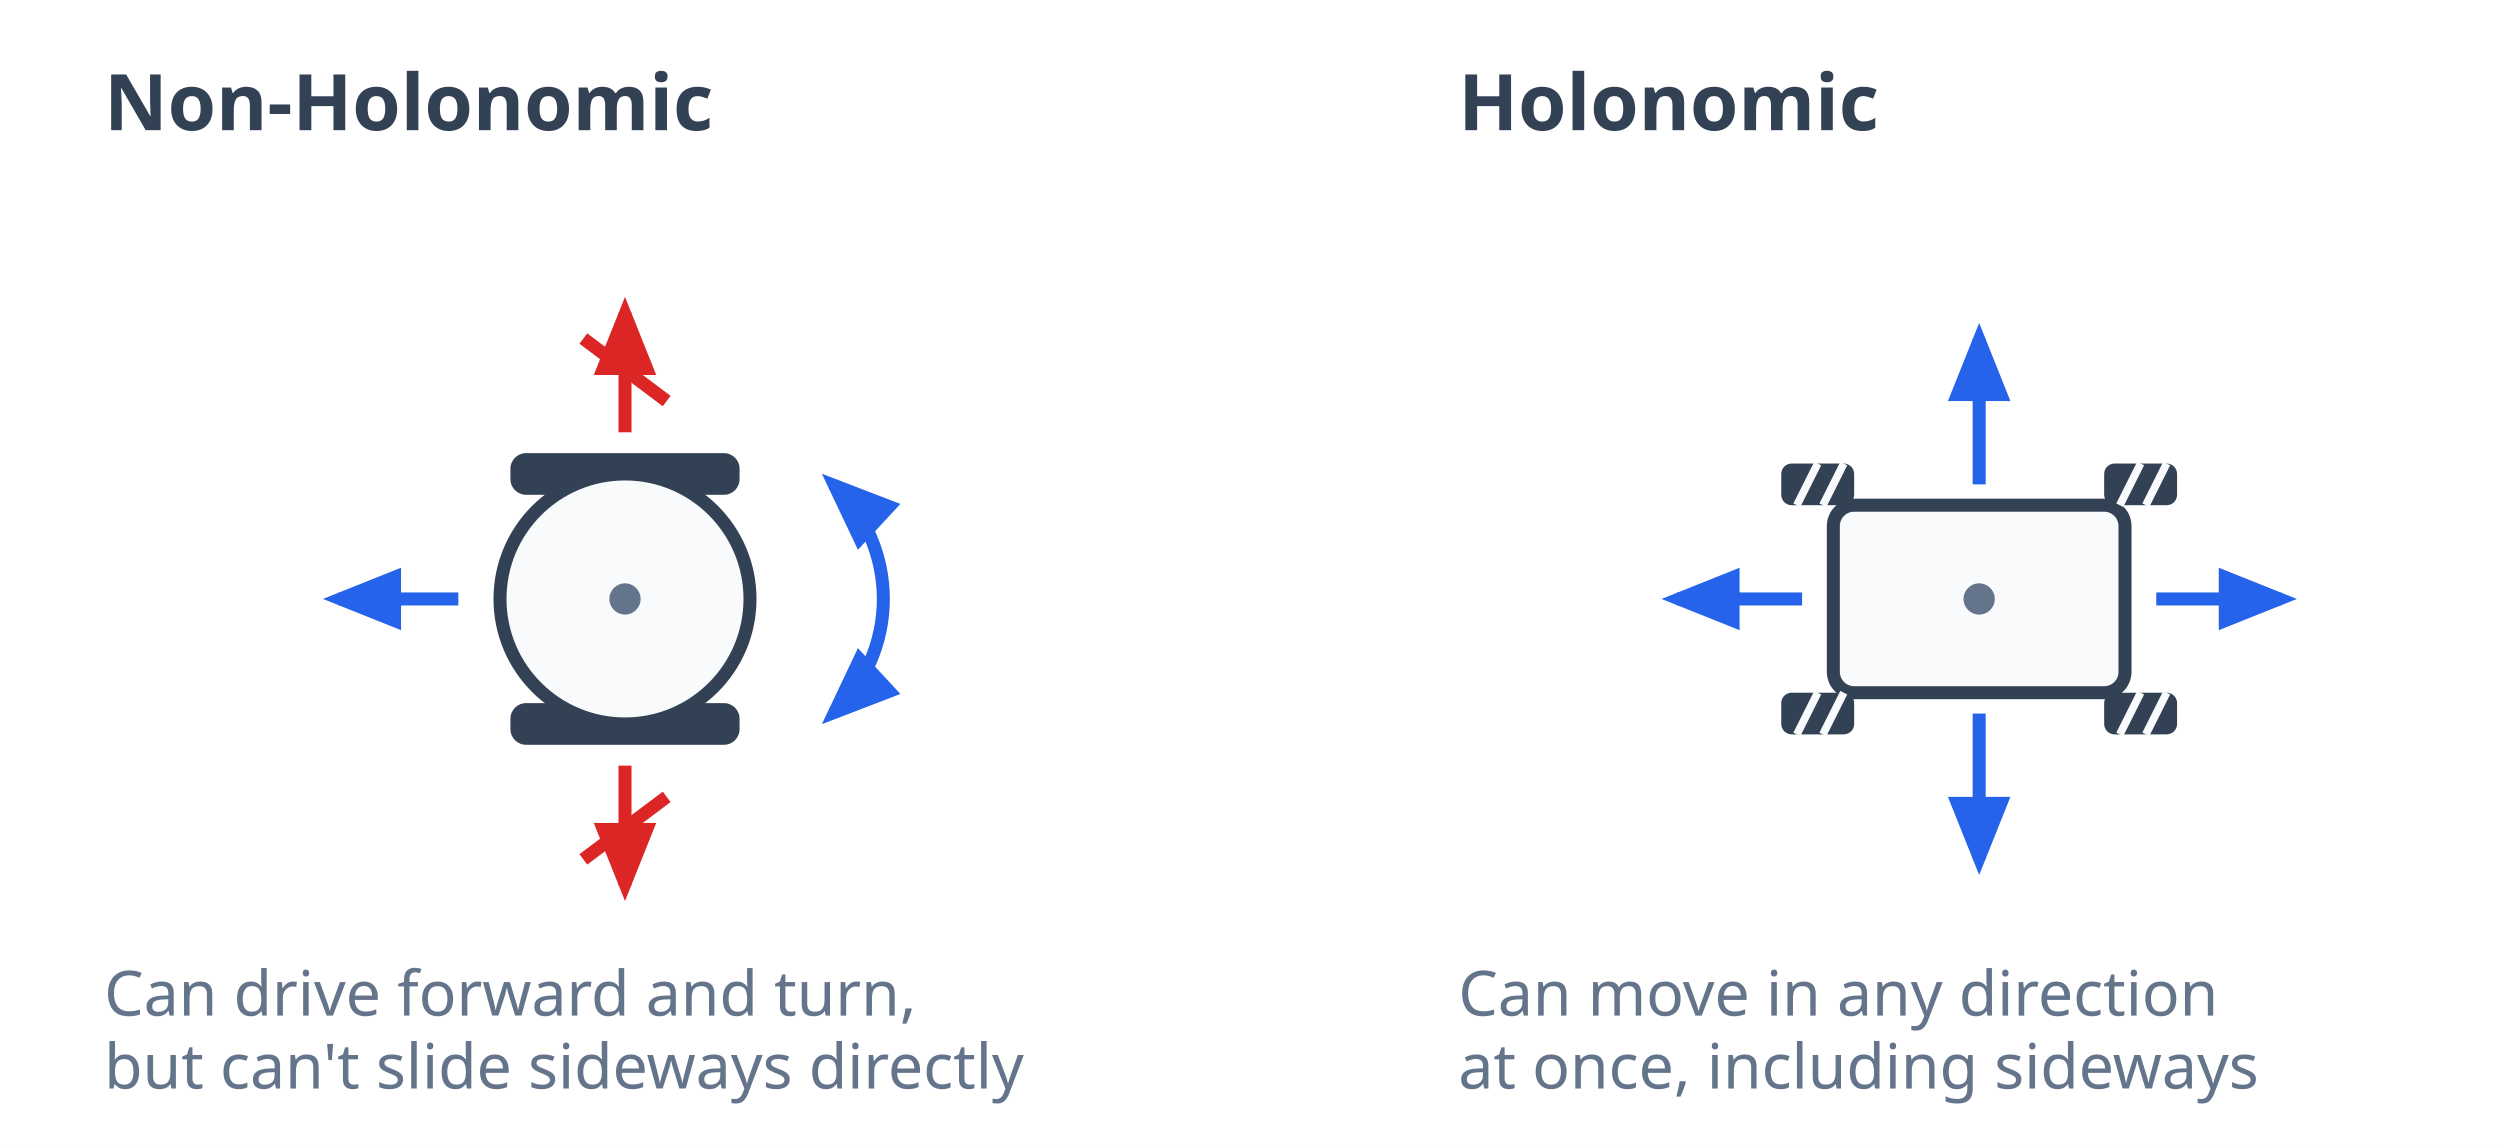
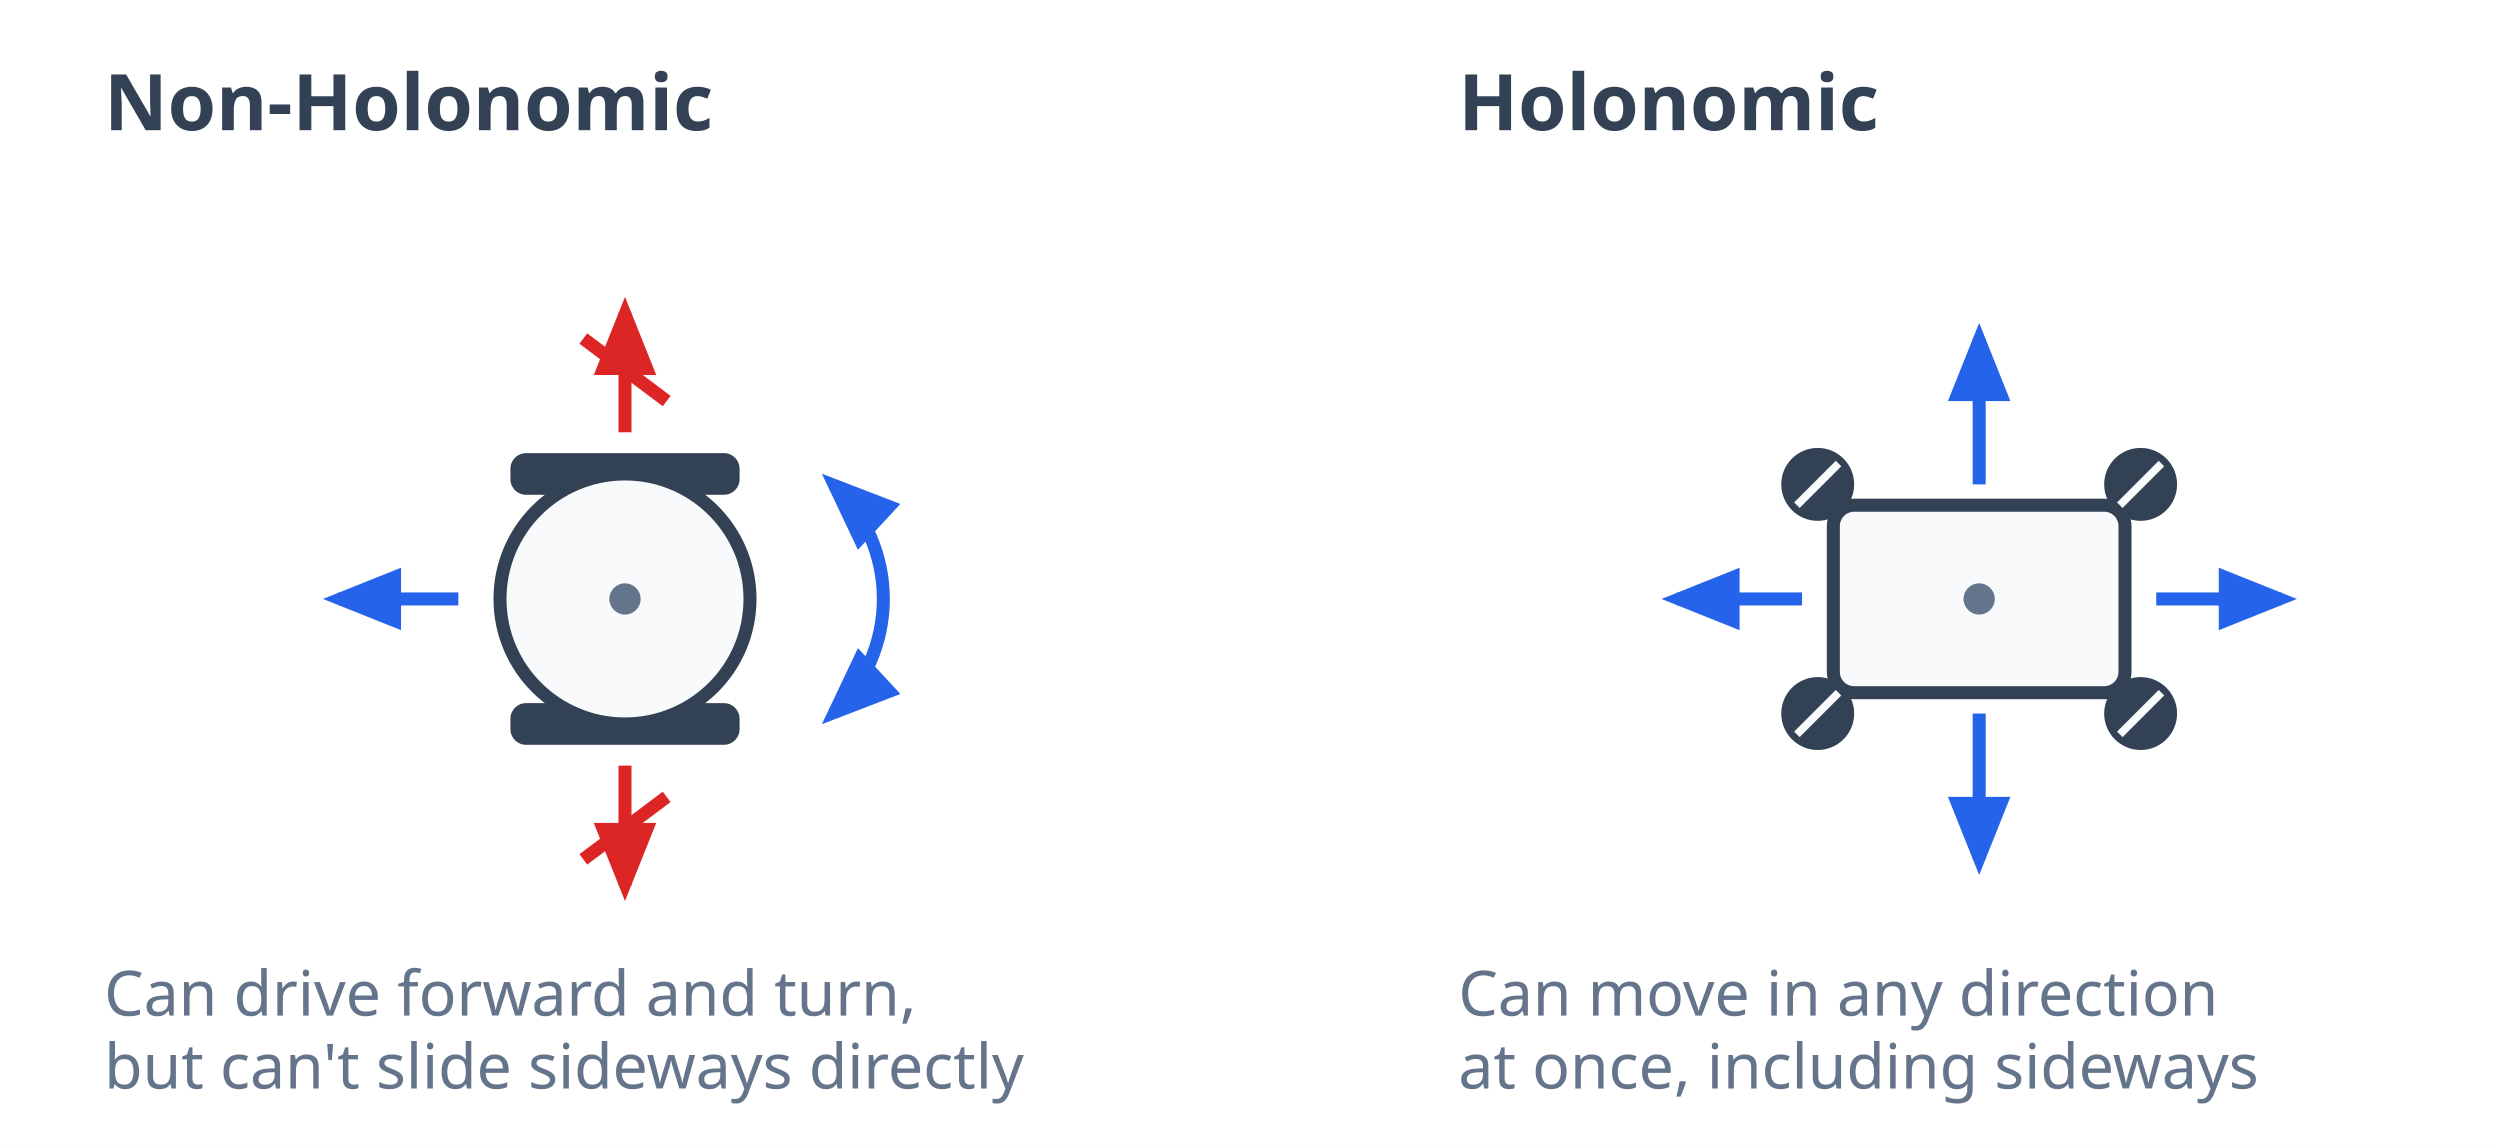
<svg xmlns="http://www.w3.org/2000/svg" viewBox="0 0 480 220" width="480" height="220">
  <defs>
    <marker id="hnArrowBlue" viewBox="0 0 10 10" refX="8" refY="5" markerWidth="6" markerHeight="6" orient="auto-start-reverse">
      <path d="M 0 1 L 10 5 L 0 9 z" fill="#2563eb" />
    </marker>
    <marker id="hnArrowRed" viewBox="0 0 10 10" refX="8" refY="5" markerWidth="6" markerHeight="6" orient="auto-start-reverse">
      <path d="M 0 1 L 10 5 L 0 9 z" fill="#dc2626" />
    </marker>
    <marker id="hnArrowGreen" viewBox="0 0 10 10" refX="8" refY="5" markerWidth="6" markerHeight="6" orient="auto-start-reverse">
      <path d="M 0 1 L 10 5 L 0 9 z" fill="#16a34a" />
    </marker>
  </defs>
  <rect width="100%" height="100%" fill="#ffffff" />
  <text x="20" y="25" font-family="sans-serif" font-size="15" font-weight="bold" fill="#334155">Non-Holonomic</text>
  <g transform="translate(120, 115)">
    <rect x="-22" y="-28" width="44" height="8" rx="3" fill="#334155" />
    <rect x="-22" y="20" width="44" height="8" rx="3" fill="#334155" />
    <circle cx="0" cy="0" r="24" fill="#f8fafc" stroke="#334155" stroke-width="2.5" />
    <circle cx="0" cy="0" r="3" fill="#64748b" />
    <line x1="0" y1="-32" x2="0" y2="-55" stroke="#dc2626" stroke-width="2.5" marker-end="url(#hnArrowRed)" />
    <line x1="-8" y1="-50" x2="8" y2="-38" stroke="#dc2626" stroke-width="2.5" />
    <line x1="0" y1="32" x2="0" y2="55" stroke="#dc2626" stroke-width="2.5" marker-end="url(#hnArrowRed)" />
    <line x1="-8" y1="50" x2="8" y2="38" stroke="#dc2626" stroke-width="2.5" />
    <path d="M 40 -22 A 30 30 0 0 1 40 22" fill="none" stroke="#2563eb" stroke-width="2.5" marker-start="url(#hnArrowBlue)" marker-end="url(#hnArrowBlue)" />
    <line x1="-32" y1="0" x2="-55" y2="0" stroke="#2563eb" stroke-width="2.5" marker-end="url(#hnArrowBlue)" />
  </g>
  <text x="20" y="195" font-family="sans-serif" font-size="12" fill="#64748b">Can drive forward and turn,</text>
  <text x="20" y="209" font-family="sans-serif" font-size="12" fill="#64748b">but can't slide sideways directly</text>
  <text x="280" y="25" font-family="sans-serif" font-size="15" font-weight="bold" fill="#334155">Holonomic</text>
  <g transform="translate(380, 115)">
    <rect x="-28" y="-18" width="56" height="36" rx="4" fill="#f8fafc" stroke="#334155" stroke-width="2.5" />
    <circle cx="0" cy="0" r="3" fill="#64748b" />
-     <rect x="-38" y="-26" width="14" height="8" rx="2" fill="#334155" />
-     <line x1="-35" y1="-18" x2="-31" y2="-26" stroke="#f8fafc" stroke-width="1.5" />
-     <line x1="-30" y1="-18" x2="-26" y2="-26" stroke="#f8fafc" stroke-width="1.5" />
-     <rect x="24" y="-26" width="14" height="8" rx="2" fill="#334155" />
-     <line x1="27" y1="-18" x2="31" y2="-26" stroke="#f8fafc" stroke-width="1.5" />
-     <line x1="32" y1="-18" x2="36" y2="-26" stroke="#f8fafc" stroke-width="1.5" />
-     <rect x="-38" y="18" width="14" height="8" rx="2" fill="#334155" />
-     <line x1="-35" y1="26" x2="-31" y2="18" stroke="#f8fafc" stroke-width="1.5" />
-     <line x1="-30" y1="26" x2="-26" y2="18" stroke="#f8fafc" stroke-width="1.5" />
-     <rect x="24" y="18" width="14" height="8" rx="2" fill="#334155" />
-     <line x1="27" y1="26" x2="31" y2="18" stroke="#f8fafc" stroke-width="1.5" />
-     <line x1="32" y1="26" x2="36" y2="18" stroke="#f8fafc" stroke-width="1.5" />
+     <circle cx="-31" cy="-22" r="7" fill="#334155" />
+     <line x1="-35" y1="-18" x2="-27" y2="-26" stroke="#f8fafc" stroke-width="1.5" />
+     <circle cx="31" cy="-22" r="7" fill="#334155" />
+     <line x1="27" y1="-18" x2="35" y2="-26" stroke="#f8fafc" stroke-width="1.5" />
+     <circle cx="-31" cy="22" r="7" fill="#334155" />
+     <line x1="-35" y1="26" x2="-27" y2="18" stroke="#f8fafc" stroke-width="1.5" />
+     <circle cx="31" cy="22" r="7" fill="#334155" />
+     <line x1="27" y1="26" x2="35" y2="18" stroke="#f8fafc" stroke-width="1.5" />
    <line x1="0" y1="-22" x2="0" y2="-50" stroke="#2563eb" stroke-width="2.5" marker-end="url(#hnArrowBlue)" />
    <line x1="0" y1="22" x2="0" y2="50" stroke="#2563eb" stroke-width="2.5" marker-end="url(#hnArrowBlue)" />
    <line x1="-34" y1="0" x2="-58" y2="0" stroke="#2563eb" stroke-width="2.5" marker-end="url(#hnArrowBlue)" />
    <line x1="34" y1="0" x2="58" y2="0" stroke="#2563eb" stroke-width="2.5" marker-end="url(#hnArrowBlue)" />
  </g>
  <text x="280" y="195" font-family="sans-serif" font-size="12" fill="#64748b">Can move in any direction</text>
  <text x="280" y="209" font-family="sans-serif" font-size="12" fill="#64748b">at once, including sideways</text>
</svg>
